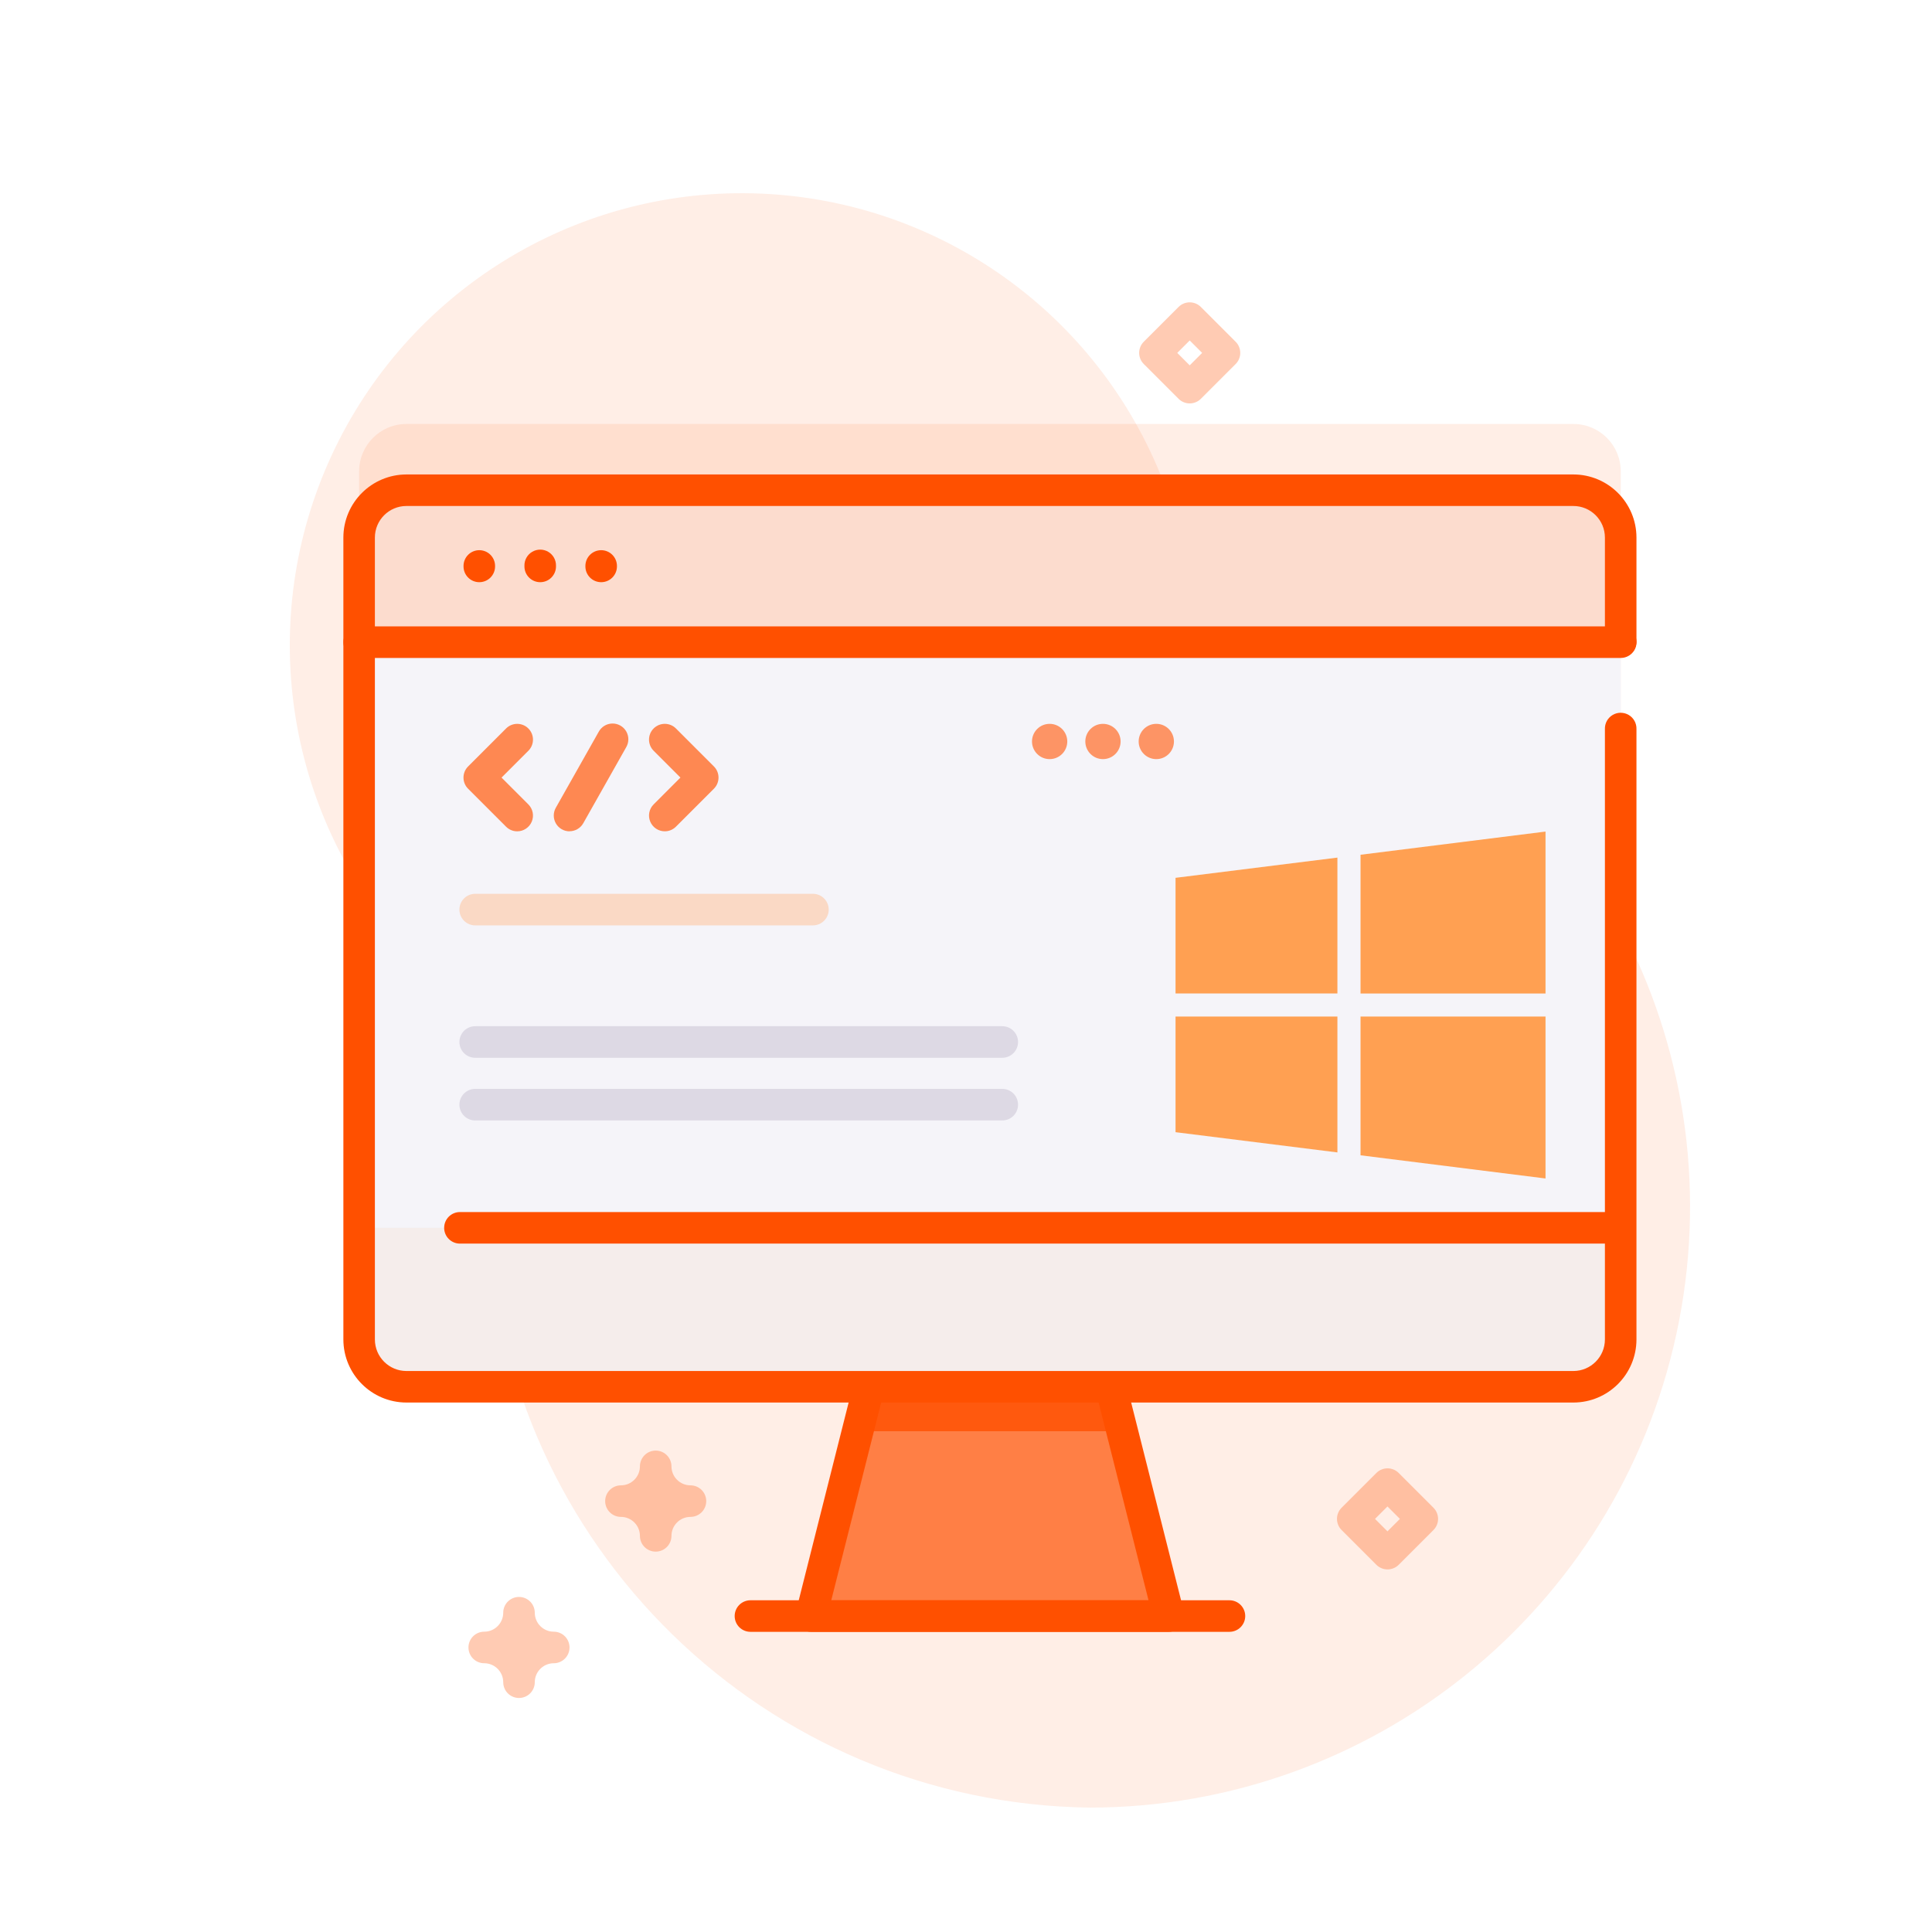
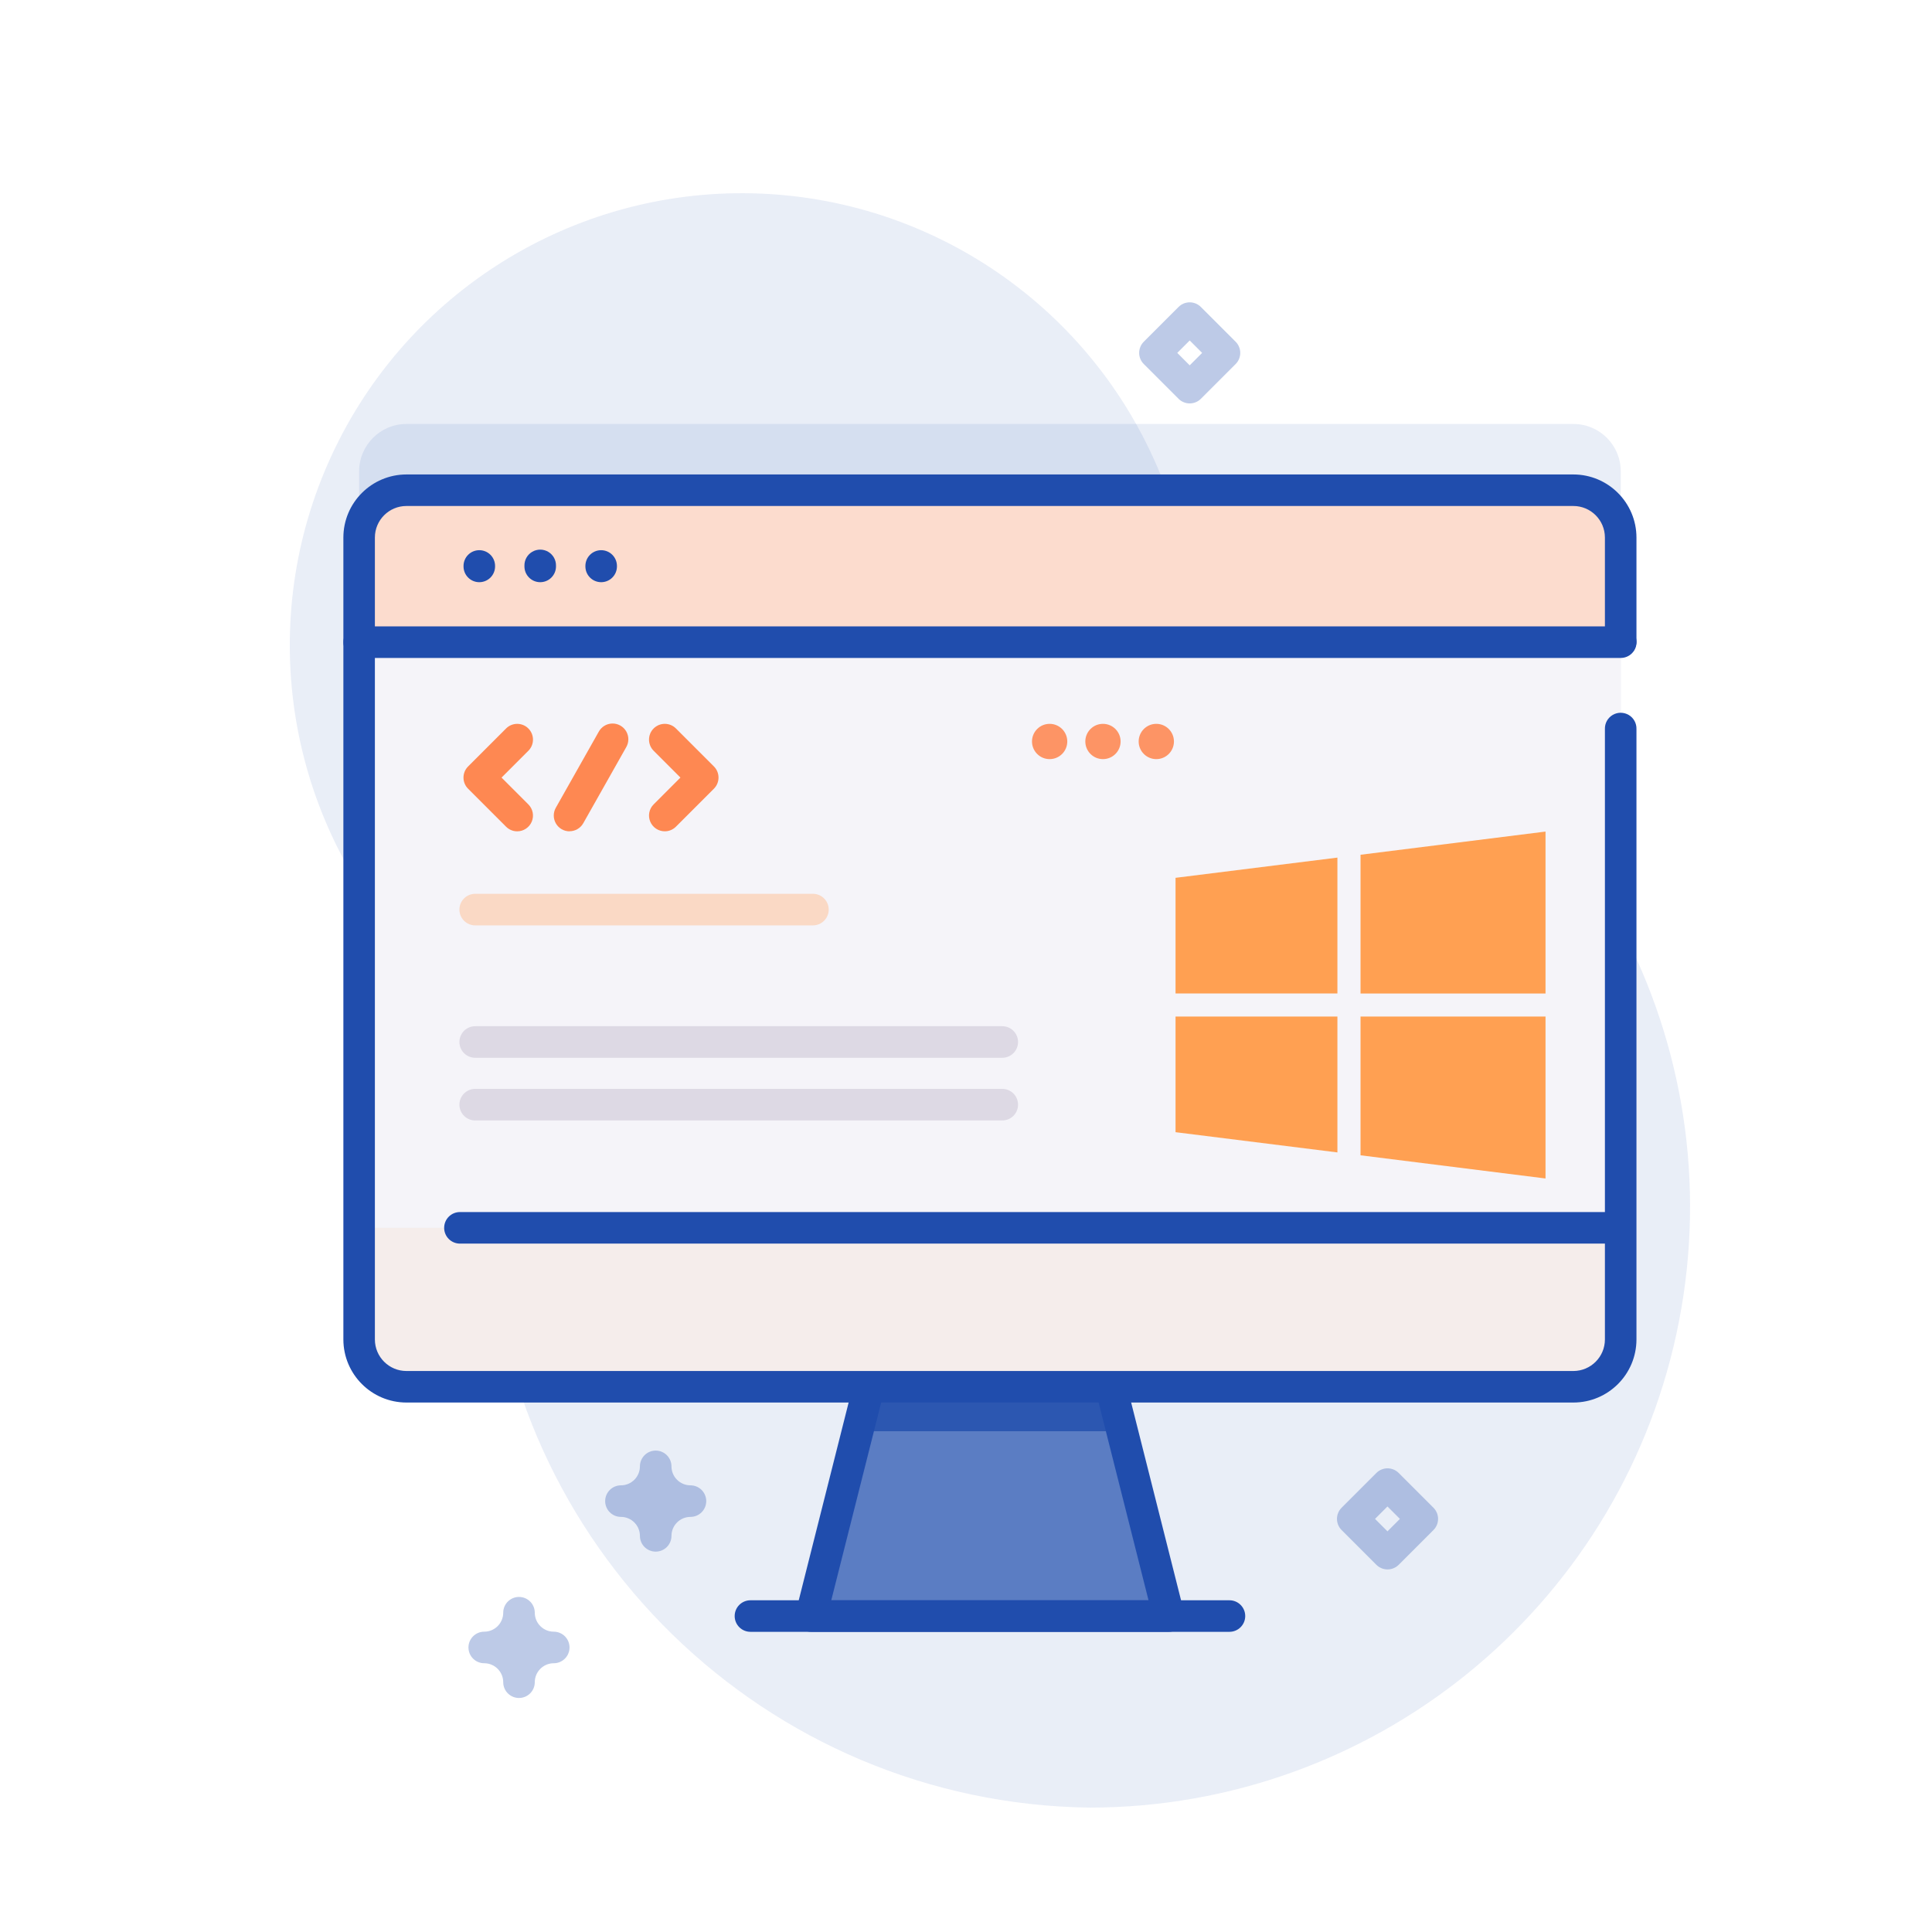
<svg xmlns="http://www.w3.org/2000/svg" version="1.1" id="windows-template-illustration" class="icon" width="100" height="100" viewBox="-15 -10 100 100">
  <g id="spa-illustration" transform="translate(-0.019 -0.024)">
-     <path id="Path_174" class="path fill primary" d="M78.985,14.587A23.4,23.4,0,1,0,39.837,38.98a17.761,17.761,0,0,1,4.411,12.451q-.031.909-.008,1.832a31.52,31.52,0,0,0,31.1,30.323,31.1,31.1,0,0,0,12.849-59.4,17.953,17.953,0,0,1-9.2-9.6Z" transform="translate(-33.899)" fill="#ff5000" opacity="0.1" />
-     <path id="Path_175" class="path fill primary" d="M121.3,75.766v41.507a2.45,2.45,0,0,1-2.449,2.449h-60.4A2.45,2.45,0,0,1,56,117.273V75.766a2.45,2.45,0,0,1,2.449-2.449h60.4a2.45,2.45,0,0,1,2.451,2.449Z" transform="translate(-52.392 -61.348)" fill="#ff5000" opacity="0.1" />
-     <path id="Path_176" class="path fill primary" d="M305.934,39.991a.816.816,0,0,1-.577-.239l-1.8-1.8a.816.816,0,0,1,0-1.154l1.8-1.8a.816.816,0,0,1,1.154,0l1.8,1.8a.816.816,0,0,1,0,1.155l-1.8,1.8a.817.817,0,0,1-.577.238Zm-.644-2.615.644.644.644-.644-.644-.644Z" transform="translate(-259.336 -29.086)" fill="#ff5000" opacity="0.3" />
-     <path id="Path_177" class="path fill primary" d="M368.647,409.675a.816.816,0,0,1-.577-.239l-1.8-1.8a.816.816,0,0,1,0-1.154l1.8-1.8a.816.816,0,0,1,1.154,0l1.8,1.8a.816.816,0,0,1,0,1.155l-1.8,1.8a.817.817,0,0,1-.577.238ZM368,407.06l.644.644.644-.644-.644-.644Z" transform="translate(-311.81 -338.418)" fill="#ff5000" opacity="0.3" />
-     <path id="Path_178" class="path fill primary" d="M93.28,450.434a.816.816,0,0,1-.816-.816.984.984,0,0,0-.983-.982.816.816,0,1,1,0-1.633.984.984,0,0,0,.983-.982.816.816,0,1,1,1.633,0,.984.984,0,0,0,.982.982.816.816,0,0,1,0,1.633.984.984,0,0,0-.982.982.816.816,0,0,1-.817.816Z" transform="translate(-81.398 -372.523)" fill="#ff5000" opacity="0.3" />
-     <path id="Path_179" class="path fill primary" d="M136.613,404.036a.816.816,0,0,1-.816-.816.984.984,0,0,0-.982-.982.816.816,0,1,1,0-1.633.984.984,0,0,0,.982-.982.816.816,0,0,1,1.633,0,.984.984,0,0,0,.983.982.816.816,0,1,1,0,1.633.984.984,0,0,0-.983.982.816.816,0,0,1-.817.816Z" transform="translate(-117.656 -333.7)" fill="#ff5000" opacity="0.3" />
-     <path id="Path_180" class="path fill primary" d="M217.8,376.047H199.289l2.413-9.567,1.29-5.11H214.1l1.29,5.11Z" transform="translate(-172.289 -302.375)" fill="#ff5000" opacity="0.7" />
-     <path id="Path_181" class="path fill primary" d="M227.761,366.48h-13.69l1.29-5.11h11.11Z" transform="translate(-184.657 -302.375)" fill="#ff5000" opacity="0.8" />
-     <path id="Path_182" class="path fill primary" d="M213.62,388.223H195.1a.816.816,0,0,1-.791-1.016l2.914-11.549a.816.816,0,1,1,1.583.4l-2.658,10.533H212.57l-2.682-10.627a.816.816,0,1,1,1.583-.4l2.938,11.643a.816.816,0,0,1-.791,1.016Z" transform="translate(-168.103 -313.736)" fill="#ff5000" />
+     <path id="Path_174" class="path fill primary" d="M78.985,14.587A23.4,23.4,0,1,0,39.837,38.98a17.761,17.761,0,0,1,4.411,12.451q-.031.909-.008,1.832a31.52,31.52,0,0,0,31.1,30.323,31.1,31.1,0,0,0,12.849-59.4,17.953,17.953,0,0,1-9.2-9.6Z" transform="translate(-33.899)" fill="#204dad" opacity="0.1" />
+     <path id="Path_175" class="path fill primary" d="M121.3,75.766v41.507a2.45,2.45,0,0,1-2.449,2.449h-60.4A2.45,2.45,0,0,1,56,117.273V75.766a2.45,2.45,0,0,1,2.449-2.449h60.4a2.45,2.45,0,0,1,2.451,2.449Z" transform="translate(-52.392 -61.348)" fill="#204dad" opacity="0.1" />
+     <path id="Path_176" class="path fill primary" d="M305.934,39.991a.816.816,0,0,1-.577-.239l-1.8-1.8a.816.816,0,0,1,0-1.154l1.8-1.8a.816.816,0,0,1,1.154,0l1.8,1.8a.816.816,0,0,1,0,1.155l-1.8,1.8a.817.817,0,0,1-.577.238Zm-.644-2.615.644.644.644-.644-.644-.644Z" transform="translate(-259.336 -29.086)" fill="#204dad" opacity="0.3" />
+     <path id="Path_177" class="path fill primary" d="M368.647,409.675a.816.816,0,0,1-.577-.239l-1.8-1.8a.816.816,0,0,1,0-1.154l1.8-1.8a.816.816,0,0,1,1.154,0l1.8,1.8a.816.816,0,0,1,0,1.155l-1.8,1.8a.817.817,0,0,1-.577.238ZM368,407.06l.644.644.644-.644-.644-.644Z" transform="translate(-311.81 -338.418)" fill="#204dad" opacity="0.3" />
+     <path id="Path_178" class="path fill primary" d="M93.28,450.434a.816.816,0,0,1-.816-.816.984.984,0,0,0-.983-.982.816.816,0,1,1,0-1.633.984.984,0,0,0,.983-.982.816.816,0,1,1,1.633,0,.984.984,0,0,0,.982.982.816.816,0,0,1,0,1.633.984.984,0,0,0-.982.982.816.816,0,0,1-.817.816Z" transform="translate(-81.398 -372.523)" fill="#204dad" opacity="0.3" />
+     <path id="Path_179" class="path fill primary" d="M136.613,404.036a.816.816,0,0,1-.816-.816.984.984,0,0,0-.982-.982.816.816,0,1,1,0-1.633.984.984,0,0,0,.982-.982.816.816,0,0,1,1.633,0,.984.984,0,0,0,.983.982.816.816,0,1,1,0,1.633.984.984,0,0,0-.983.982.816.816,0,0,1-.817.816Z" transform="translate(-117.656 -333.7)" fill="#204dad" opacity="0.3" />
+     <path id="Path_180" class="path fill primary" d="M217.8,376.047H199.289l2.413-9.567,1.29-5.11H214.1l1.29,5.11Z" transform="translate(-172.289 -302.375)" fill="#204dad" opacity="0.7" />
+     <path id="Path_181" class="path fill primary" d="M227.761,366.48h-13.69l1.29-5.11h11.11Z" transform="translate(-184.657 -302.375)" fill="#204dad" opacity="0.8" />
+     <path id="Path_182" class="path fill primary" d="M213.62,388.223H195.1a.816.816,0,0,1-.791-1.016l2.914-11.549a.816.816,0,1,1,1.583.4l-2.658,10.533H212.57l-2.682-10.627a.816.816,0,1,1,1.583-.4l2.938,11.643a.816.816,0,0,1-.791,1.016Z" transform="translate(-168.103 -313.736)" fill="#204dad" />
    <path id="Path_183" d="M121.3,96.766v41.507a2.45,2.45,0,0,1-2.449,2.449h-60.4A2.45,2.45,0,0,1,56,138.273V96.766a2.45,2.45,0,0,1,2.449-2.449h60.4a2.45,2.45,0,0,1,2.449,2.449Z" transform="translate(-52.392 -78.92)" fill="#f5f4f9" />
    <g id="windows" transform="translate(45.865 17.066)">
      <g id="Group_3" transform="translate(0 17.347)">
        <g id="Group_2">
          <path id="Path_32" class="path fill primary" d="M0,53.047v5.985H8.378V52Z" transform="translate(0 -52)" fill="#ffa052" />
        </g>
      </g>
      <g id="Group_5" transform="translate(9.575 16)">
        <g id="Group_4">
          <path id="Path_33" class="path fill primary" d="M256,17.2v7.181h9.575V16Z" transform="translate(-256 -16)" fill="#ffa052" />
        </g>
      </g>
      <g id="Group_7" transform="translate(9.575 25.575)">
        <g id="Group_6">
          <path id="Path_34" class="path fill primary" d="M256,272v7.181l9.575,1.2V272Z" transform="translate(-256 -272)" fill="#ffa052" />
        </g>
      </g>
      <g id="Group_9" transform="translate(0 25.575)">
        <g id="Group_8">
          <path id="Path_35" class="path fill primary" d="M0,272v5.985l8.378,1.047V272Z" transform="translate(0 -272)" fill="#ffa052" />
        </g>
      </g>
    </g>
    <path id="Path_187" class="path fill primary" d="M121.3,102.184V96.769a2.449,2.449,0,0,0-2.449-2.449h-60.4A2.449,2.449,0,0,0,56,96.769v5.415Z" transform="translate(-52.392 -78.922)" fill="#ffd1bc" opacity="0.7" />
-     <path id="Path_188" class="path fill primary" d="M117.117,139.124h-65.3a.816.816,0,0,1,0-1.633h65.3a.816.816,0,1,1,0,1.633Z" transform="translate(-48.208 -115.045)" fill="#ff5000" />
+     <path id="Path_188" class="path fill primary" d="M117.117,139.124h-65.3a.816.816,0,0,1,0-1.633h65.3a.816.816,0,1,1,0,1.633Z" transform="translate(-48.208 -115.045)" fill="#204dad" />
    <path id="Path_189" class="path fill primary" d="M56,328.178v5.778a2.449,2.449,0,0,0,2.449,2.449h60.4a2.449,2.449,0,0,0,2.449-2.449v-5.778Z" transform="translate(-52.392 -274.602)" fill="#f5e7e1" opacity="0.6" />
    <g id="Group_51" transform="translate(2.792 14.582)">
-       <path id="Path_190" class="path fill primary" d="M143.769,324.811H83.775a.816.816,0,0,1,0-1.633h59.994a.816.816,0,0,1,0,1.633Z" transform="translate(-77.742 -285)" fill="#ff5000" />
-       <path id="Path_191" class="path fill primary" d="M200.675,447.9H175.882a.816.816,0,0,1,0-1.633h24.793a.816.816,0,0,1,0,1.633Z" transform="translate(-154.812 -387.995)" fill="#ff5000" />
-       <path id="Path_192" class="path fill primary" d="M89.9,114.989a.816.816,0,0,1-.816-.816v-.024a.816.816,0,1,1,1.633,0v.024a.816.816,0,0,1-.817.816Z" transform="translate(-82.865 -109.413)" fill="#ff5000" />
-       <path id="Path_193" class="path fill primary" d="M109.223,114.989a.816.816,0,0,1-.816-.816v-.024a.817.817,0,1,1,1.633,0v.024a.816.816,0,0,1-.817.816Z" transform="translate(-99.035 -109.413)" fill="#ff5000" />
-       <path id="Path_194" class="path fill primary" d="M128.547,114.989a.816.816,0,0,1-.816-.816v-.024a.816.816,0,1,1,1.633,0v.024a.816.816,0,0,1-.817.816Z" transform="translate(-115.204 -109.413)" fill="#ff5000" />
-       <path id="Path_195" class="path fill primary" d="M114.669,137.357h-60.4A3.269,3.269,0,0,1,51,134.092V92.585a3.269,3.269,0,0,1,3.265-3.265h60.4a3.269,3.269,0,0,1,3.265,3.265V98a.817.817,0,0,1-1.633,0V92.585a1.634,1.634,0,0,0-1.633-1.633h-60.4a1.634,1.634,0,0,0-1.633,1.633v41.507a1.634,1.634,0,0,0,1.633,1.633h60.4a1.634,1.634,0,0,0,1.633-1.633V102.5a.817.817,0,1,1,1.633,0v31.6a3.269,3.269,0,0,1-3.261,3.257Z" transform="translate(-51 -89.32)" fill="#ff5000" />
+       <path id="Path_190" class="path fill primary" d="M143.769,324.811H83.775a.816.816,0,0,1,0-1.633h59.994a.816.816,0,0,1,0,1.633Z" transform="translate(-77.742 -285)" fill="#204dad" />
+       <path id="Path_191" class="path fill primary" d="M200.675,447.9H175.882a.816.816,0,0,1,0-1.633h24.793a.816.816,0,0,1,0,1.633Z" transform="translate(-154.812 -387.995)" fill="#204dad" />
+       <path id="Path_192" class="path fill primary" d="M89.9,114.989a.816.816,0,0,1-.816-.816v-.024a.816.816,0,1,1,1.633,0v.024a.816.816,0,0,1-.817.816Z" transform="translate(-82.865 -109.413)" fill="#204dad" />
+       <path id="Path_193" class="path fill primary" d="M109.223,114.989a.816.816,0,0,1-.816-.816v-.024a.817.817,0,1,1,1.633,0v.024a.816.816,0,0,1-.817.816Z" transform="translate(-99.035 -109.413)" fill="#204dad" />
+       <path id="Path_194" class="path fill primary" d="M128.547,114.989a.816.816,0,0,1-.816-.816v-.024a.816.816,0,1,1,1.633,0v.024a.816.816,0,0,1-.817.816Z" transform="translate(-115.204 -109.413)" fill="#204dad" />
+       <path id="Path_195" class="path fill primary" d="M114.669,137.357h-60.4A3.269,3.269,0,0,1,51,134.092V92.585a3.269,3.269,0,0,1,3.265-3.265h60.4a3.269,3.269,0,0,1,3.265,3.265V98a.817.817,0,0,1-1.633,0V92.585a1.634,1.634,0,0,0-1.633-1.633h-60.4a1.634,1.634,0,0,0-1.633,1.633v41.507a1.634,1.634,0,0,0,1.633,1.633h60.4a1.634,1.634,0,0,0,1.633-1.633V102.5a.817.817,0,1,1,1.633,0v31.6a3.269,3.269,0,0,1-3.261,3.257Z" transform="translate(-51 -89.32)" fill="#204dad" />
    </g>
    <path id="Path_196" d="M116,265.89H88.777a.818.818,0,1,1,0-1.635H116a.818.818,0,1,1,0,1.635Z" transform="translate(-79.133 -221.115)" fill="#ddd9e4" />
    <path id="Path_197" class="path fill primary" d="M106.2,223.9H88.777a.818.818,0,1,1,0-1.635H106.2a.818.818,0,1,1,0,1.635Z" transform="translate(-79.133 -185.978)" fill="#ffbe92" opacity="0.5" />
    <path id="Path_198" d="M116,285.756H88.777a.818.818,0,1,1,0-1.635H116a.818.818,0,1,1,0,1.635Z" transform="translate(-79.133 -237.737)" fill="#ddd9e4" />
    <path id="Path_199" class="path fill primary" d="M91.863,173.955a.813.813,0,0,1-.577-.239l-1.965-1.965a.816.816,0,0,1,0-1.154l1.965-1.965a.816.816,0,1,1,1.154,1.154l-1.388,1.388,1.388,1.388a.816.816,0,0,1-.577,1.393Z" transform="translate(-80.073 -140.902)" fill="#ff7c40" opacity="0.9" />
    <path id="Path_200" class="path fill primary" d="M148.7,173.954a.816.816,0,0,1-.577-1.393l1.387-1.388-1.387-1.388a.816.816,0,0,1,1.154-1.154l1.965,1.965a.816.816,0,0,1,0,1.154l-1.965,1.965a.813.813,0,0,1-.577.239Z" transform="translate(-129.272 -140.902)" fill="#ff7c40" opacity="0.9" />
    <path id="Path_201" class="path fill primary" d="M118.517,173.953a.817.817,0,0,1-.71-1.218l2.219-3.93a.816.816,0,1,1,1.422.8l-2.219,3.929a.816.816,0,0,1-.712.415Z" transform="translate(-104.02 -140.9)" fill="#ff7c40" opacity="0.9" />
    <circle id="Ellipse_20" class="path fill primary" cx="0.913" cy="0.913" r="0.913" transform="translate(43.956 27.49)" fill="#ff7c40" opacity="0.8" />
    <circle id="Ellipse_21" class="path fill primary" cx="0.913" cy="0.913" r="0.913" transform="translate(41.195 27.49)" fill="#ff7c40" opacity="0.8" />
    <circle id="Ellipse_22" class="path fill primary" cx="0.913" cy="0.913" r="0.913" transform="translate(38.435 27.49)" fill="#ff7c40" opacity="0.8" />
  </g>
</svg>
